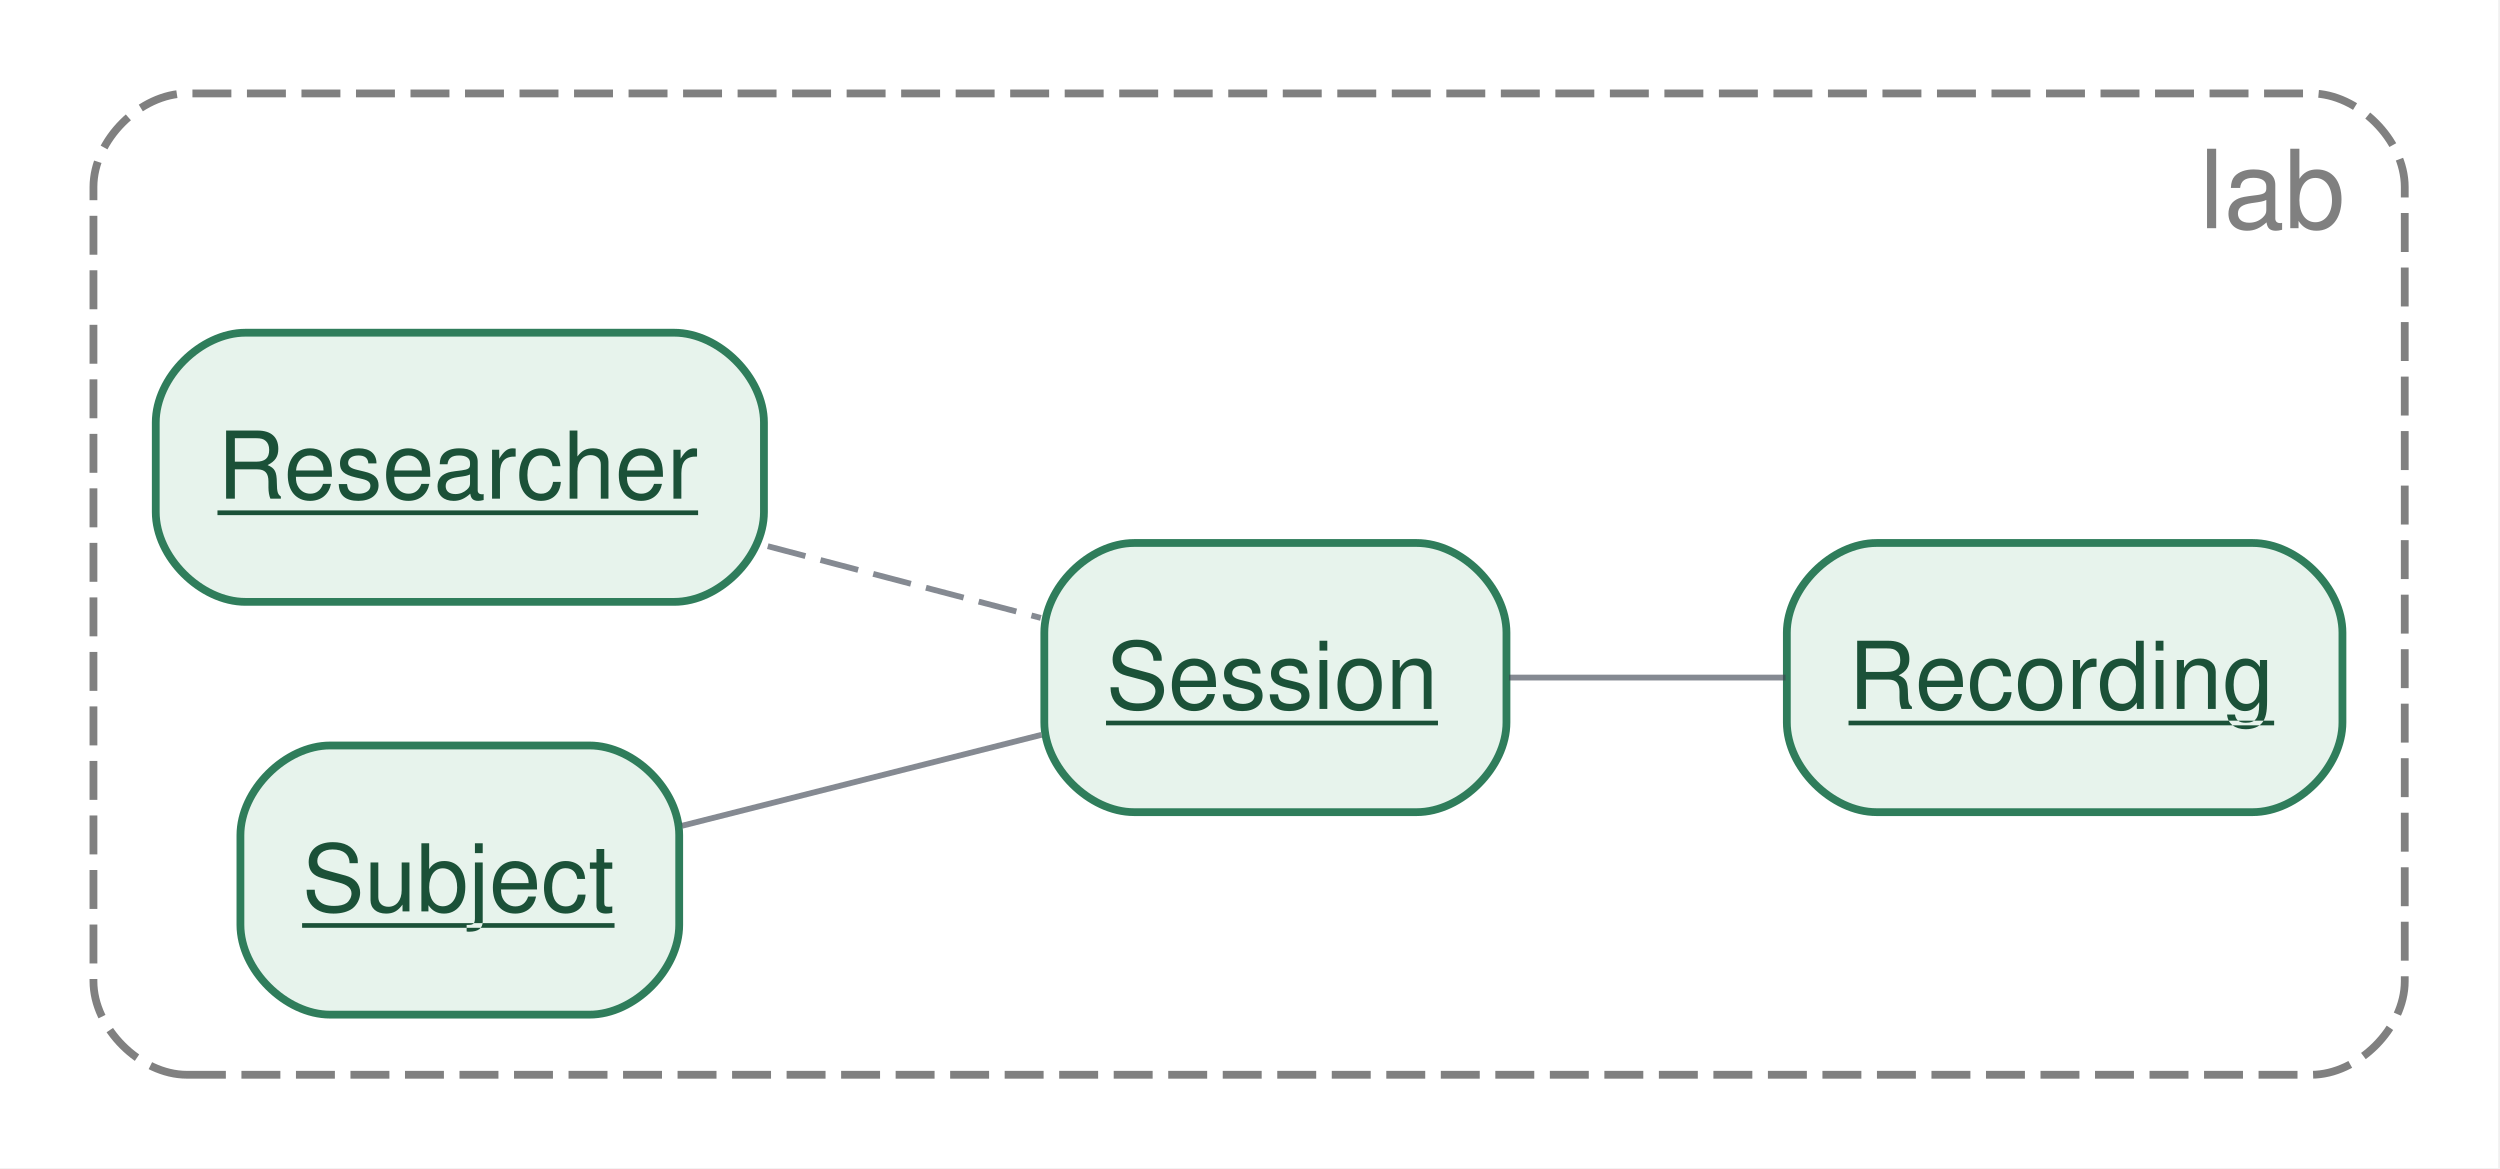
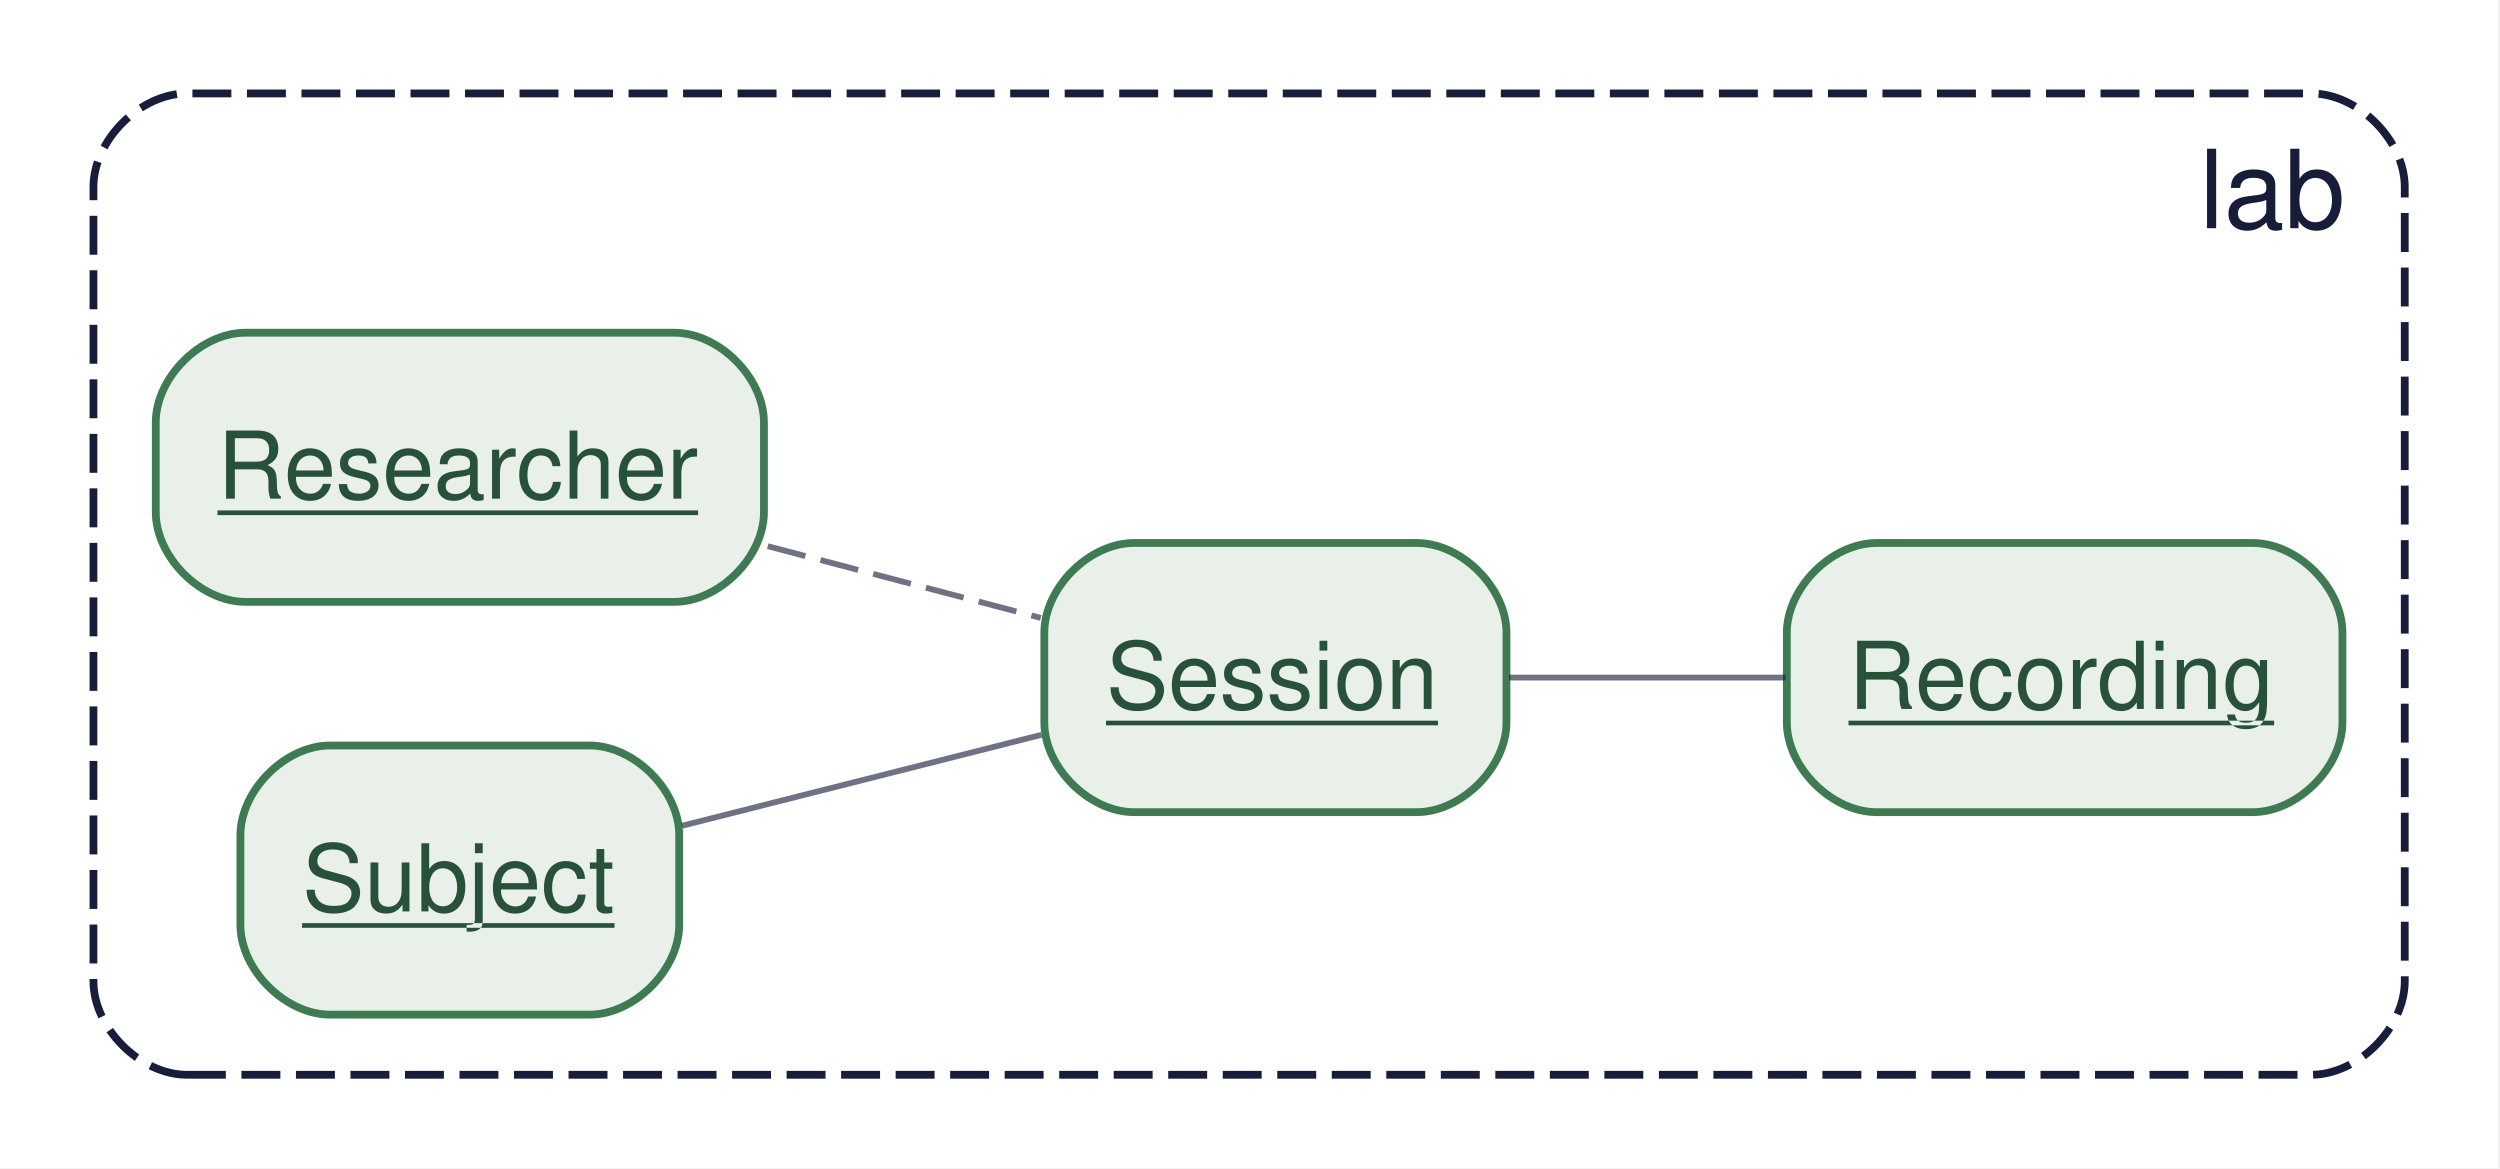
<svg xmlns="http://www.w3.org/2000/svg" xmlns:xlink="http://www.w3.org/1999/xlink" width="321pt" height="150pt" viewBox="0.00 0.00 321.00 150.00">
  <style>
@media (prefers-color-scheme: dark) {
  svg { background-color: #161A21; }
  polygon[fill="white"] { fill: #161A21; }
  [fill="#fffde7"] { fill: #3A3620; }
  [stroke="#c9bc5b"] { stroke: #C9BC5B; }
  [fill="#6b6420"] { fill: #EBE3A0; }
-   [fill="#e7f3ec"] { fill: #16281F; }
-   [stroke="#2f7d5b"] { stroke: #4FA97F; }
-   [fill="#1b5138"] { fill: #BCE6CF; }
-   [fill="#f2f4f7"] { fill: #242832; }
-   [stroke="#a9b1bd"] { stroke: #8A93A1; }
-   [fill="#495261"] { fill: #C9CFD9; }
-   [fill="#fbeaec"] { fill: #331A1F; }
-   [stroke="#b23a48"] { stroke: #D0687A; }
-   [fill="#7c2430"] { fill: #F3C2CB; }
-   [fill="#e2ecfa"] { fill: #152538; }
-   [stroke="#2a5fa5"] { stroke: #5E92D6; }
-   [fill="#123a6d"] { fill: #C3DAF6; }
+   [fill="#e8f0e9"] { fill: #16281F; }
+   [stroke="#3e7a52"] { stroke: #6BBF94; }
+   [fill="#28513a"] { fill: #BCE6CF; }
+   [fill="#f0f0f1"] { fill: #242832; }
+   [stroke="#808285"] { stroke: #9DA0A4; }
+   [fill="#5a5c5f"] { fill: #C9CFD9; }
+   [fill="#ffede5"] { fill: #331B12; }
+   [stroke="#ff5113"] { stroke: #FF7A47; }
+   [fill="#b23200"] { fill: #FFC7AE; }
+   [fill="#e0f4fc"] { fill: #0F2433; }
+   [stroke="#00a0df"] { stroke: #33B8E8; }
+   [fill="#00537a"] { fill: #BEE7F9; }
  [fill="#ffffff"] { fill: #1E232C; }
-   [stroke="#9aa6b8"] { stroke: #7B879B; }
-   [fill="#46536b"] { fill: #C4CCDB; }
+   [stroke="#b9bbbe"] { stroke: #8F959D; }
+   [fill="#55585c"] { fill: #C8CED8; }
  [fill="#edeef0"] { fill: #242730; }
  [stroke="#808890"] { stroke: #8890A0; }
  [fill="#404040"] { fill: #C7CDD6; }
-   [stroke="#3a424f"] { stroke: #AEB6C2; stroke-opacity: 0.753; }
+   [stroke="#171c39"] { stroke: #AEB6C2; stroke-opacity: 0.753; }
  [stroke="#c77d3a"] { stroke: #D68C4A; stroke-opacity: 0.753; }
  [fill="#f3f5f8"] { fill: #2A313D; }
  [stroke="#f3f5f8"] { stroke: #2A313D; }
-   [stroke="gray"] { stroke: #606875; }
-   [fill="gray"] { fill: #8A93A1; }
+   [stroke="#171d3a"] { stroke: #606875; }
+   [fill="#171c39"] { fill: #8A93A1; }
}
</style>
  <g id="graph0" class="graph" transform="scale(1 1) rotate(0) translate(4 146)">
    <polygon fill="white" stroke="none" points="-4,4 -4,-146 316.77,-146 316.77,4 -4,4" />
    <g id="clust1" class="cluster">
-       <path fill="none" stroke="gray" stroke-dasharray="5,2" d="M20,-8C20,-8 292.77,-8 292.77,-8 298.77,-8 304.77,-14 304.77,-20 304.77,-20 304.77,-122 304.77,-122 304.77,-128 298.77,-134 292.77,-134 292.77,-134 20,-134 20,-134 14,-134 8,-128 8,-122 8,-122 8,-20 8,-20 8,-14 14,-8 20,-8" />
-       <text xml:space="preserve" text-anchor="middle" x="287.77" y="-116.7" font-family="Helvetica,sans-Serif" font-size="14.00" fill="gray">lab</text>
+       <path fill="none" stroke="#171d3a" stroke-dasharray="5,2" d="M20,-8C20,-8 292.77,-8 292.77,-8 298.77,-8 304.77,-14 304.77,-20 304.77,-20 304.77,-122 304.77,-122 304.77,-128 298.77,-134 292.77,-134 292.77,-134 20,-134 20,-134 14,-134 8,-128 8,-122 8,-122 8,-20 8,-20 8,-14 14,-8 20,-8" />
+       <text xml:space="preserve" text-anchor="middle" x="287.77" y="-116.7" font-family="Helvetica,sans-Serif" font-size="14.00" fill="#171c39">lab</text>
    </g>
    <g id="node1" class="node">
      <g id="a_node1">
-         <a xlink:title="subject_id           &#13;">
-           <path fill="#e7f3ec" stroke="#2f7d5b" d="M71.69,-50.28C71.69,-50.28 38.39,-50.28 38.39,-50.28 32.63,-50.28 26.87,-44.52 26.87,-38.76 26.87,-38.76 26.87,-27.24 26.87,-27.24 26.87,-21.48 32.63,-15.72 38.39,-15.72 38.39,-15.72 71.69,-15.72 71.69,-15.72 77.45,-15.72 83.21,-21.48 83.21,-27.24 83.21,-27.24 83.21,-38.76 83.21,-38.76 83.21,-44.52 77.45,-50.28 71.69,-50.28" />
-           <text xml:space="preserve" text-anchor="start" x="34.79" y="-28.98" font-family="Helvetica,sans-Serif" text-decoration="underline" font-size="12.00" fill="#1b5138">Subject</text>
+         <a xlink:title="subject_id           &#13;------------------------------&#13;species              &#13;date_of_birth        &#13;sex                  &#13;">
+           <path fill="#e8f0e9" stroke="#3e7a52" d="M71.69,-50.28C71.69,-50.28 38.39,-50.28 38.39,-50.28 32.63,-50.28 26.87,-44.52 26.87,-38.76 26.87,-38.76 26.87,-27.24 26.87,-27.24 26.87,-21.48 32.63,-15.72 38.39,-15.72 38.39,-15.72 71.69,-15.72 71.69,-15.72 77.45,-15.72 83.21,-21.48 83.21,-27.24 83.21,-27.24 83.21,-38.76 83.21,-38.76 83.21,-44.52 77.45,-50.28 71.69,-50.28" />
+           <text xml:space="preserve" text-anchor="start" x="34.79" y="-28.98" font-family="Helvetica,sans-Serif" text-decoration="underline" font-size="12.00" fill="#28513a">Subject</text>
        </a>
      </g>
    </g>
-     <g id="node2" class="node">
-       <g id="a_node2">
-         <a xlink:title="→ lab.Subject&#13;session_date         &#13;------------------------------&#13;→ lab.Researcher&#13;">
-           <path fill="#e7f3ec" stroke="#2f7d5b" d="M177.91,-76.28C177.91,-76.28 141.61,-76.28 141.61,-76.28 135.85,-76.28 130.09,-70.52 130.09,-64.76 130.09,-64.76 130.09,-53.24 130.09,-53.24 130.09,-47.48 135.85,-41.72 141.61,-41.72 141.61,-41.72 177.91,-41.72 177.91,-41.72 183.67,-41.72 189.43,-47.48 189.43,-53.24 189.43,-53.24 189.43,-64.76 189.43,-64.76 189.43,-70.52 183.67,-76.28 177.91,-76.28" />
-           <text xml:space="preserve" text-anchor="start" x="138.01" y="-54.98" font-family="Helvetica,sans-Serif" text-decoration="underline" font-size="12.00" fill="#1b5138">Session</text>
+     <g id="node4" class="node">
+       <g id="a_node4">
+         <a xlink:title="→ lab.Subject&#13;session_date         &#13;------------------------------&#13;→ lab.Researcher&#13;session_notes        &#13;">
+           <path fill="#e8f0e9" stroke="#3e7a52" d="M177.91,-76.28C177.91,-76.28 141.61,-76.28 141.61,-76.28 135.85,-76.28 130.09,-70.52 130.09,-64.76 130.09,-64.76 130.09,-53.24 130.09,-53.24 130.09,-47.48 135.85,-41.72 141.61,-41.72 141.61,-41.72 177.91,-41.72 177.91,-41.72 183.67,-41.72 189.43,-47.48 189.43,-53.24 189.43,-53.24 189.43,-64.76 189.43,-64.76 189.43,-70.52 183.67,-76.28 177.91,-76.28" />
+           <text xml:space="preserve" text-anchor="start" x="138.01" y="-54.98" font-family="Helvetica,sans-Serif" text-decoration="underline" font-size="12.00" fill="#28513a">Session</text>
        </a>
      </g>
    </g>
    <g id="edge1" class="edge">
-       <path fill="none" stroke="#3a424f" stroke-width="0.75" stroke-opacity="0.62" d="M83.57,-39.97C97.83,-43.58 115.25,-47.99 129.72,-51.65" />
+       <path fill="none" stroke="#171c39" stroke-width="0.75" stroke-opacity="0.62" d="M83.57,-39.97C97.83,-43.58 115.25,-47.99 129.72,-51.65" />
    </g>
-     <g id="node4" class="node">
-       <g id="a_node4">
-         <a xlink:title="→ lab.Session&#13;recording_id         &#13;">
-           <path fill="#e7f3ec" stroke="#2f7d5b" d="M285.25,-76.28C285.25,-76.28 236.95,-76.28 236.95,-76.28 231.19,-76.28 225.43,-70.52 225.43,-64.76 225.43,-64.76 225.43,-53.24 225.43,-53.24 225.43,-47.48 231.19,-41.72 236.95,-41.72 236.95,-41.72 285.25,-41.72 285.25,-41.72 291.01,-41.72 296.77,-47.48 296.77,-53.24 296.77,-53.24 296.77,-64.76 296.77,-64.76 296.77,-70.52 291.01,-76.28 285.25,-76.28" />
-           <text xml:space="preserve" text-anchor="start" x="233.35" y="-54.98" font-family="Helvetica,sans-Serif" text-decoration="underline" font-size="12.00" fill="#1b5138">Recording</text>
+     <g id="node2" class="node">
+       <g id="a_node2">
+         <a xlink:title="→ lab.Session&#13;recording_id         &#13;------------------------------&#13;duration             &#13;quality              &#13;">
+           <path fill="#e8f0e9" stroke="#3e7a52" d="M285.25,-76.28C285.25,-76.28 236.95,-76.28 236.95,-76.28 231.19,-76.28 225.43,-70.52 225.43,-64.76 225.43,-64.76 225.43,-53.24 225.43,-53.24 225.43,-47.48 231.19,-41.72 236.95,-41.72 236.95,-41.72 285.25,-41.72 285.25,-41.72 291.01,-41.72 296.77,-47.48 296.77,-53.24 296.77,-53.24 296.77,-64.76 296.77,-64.76 296.77,-70.52 291.01,-76.28 285.25,-76.28" />
+           <text xml:space="preserve" text-anchor="start" x="233.35" y="-54.98" font-family="Helvetica,sans-Serif" text-decoration="underline" font-size="12.00" fill="#28513a">Recording</text>
+         </a>
+       </g>
+     </g>
+     <g id="node3" class="node">
+       <g id="a_node3">
+         <a xlink:title="researcher_id        &#13;------------------------------&#13;researcher_name      &#13;email                &#13;">
+           <path fill="#e8f0e9" stroke="#3e7a52" d="M82.57,-103.28C82.57,-103.28 27.52,-103.28 27.52,-103.28 21.76,-103.28 16,-97.52 16,-91.76 16,-91.76 16,-80.24 16,-80.24 16,-74.48 21.76,-68.72 27.52,-68.72 27.52,-68.72 82.57,-68.72 82.57,-68.72 88.33,-68.72 94.09,-74.48 94.09,-80.24 94.09,-80.24 94.09,-91.76 94.09,-91.76 94.09,-97.52 88.33,-103.28 82.57,-103.28" />
+           <text xml:space="preserve" text-anchor="start" x="23.92" y="-81.97" font-family="Helvetica,sans-Serif" text-decoration="underline" font-size="12.00" fill="#28513a">Researcher</text>
        </a>
      </g>
    </g>
    <g id="edge2" class="edge">
-       <path fill="none" stroke="#3a424f" stroke-width="0.75" stroke-opacity="0.62" d="M189.76,-59C200.87,-59 213.66,-59 225.26,-59" />
-     </g>
-     <g id="node3" class="node">
-       <g id="a_node3">
-         <a xlink:title="researcher_id        &#13;">
-           <path fill="#e7f3ec" stroke="#2f7d5b" d="M82.57,-103.28C82.57,-103.28 27.52,-103.28 27.52,-103.28 21.76,-103.28 16,-97.52 16,-91.76 16,-91.76 16,-80.24 16,-80.24 16,-74.48 21.76,-68.72 27.52,-68.72 27.52,-68.72 82.57,-68.72 82.57,-68.72 88.33,-68.72 94.09,-74.48 94.09,-80.24 94.09,-80.24 94.09,-91.76 94.09,-91.76 94.09,-97.52 88.33,-103.28 82.57,-103.28" />
-           <text xml:space="preserve" text-anchor="start" x="23.92" y="-81.97" font-family="Helvetica,sans-Serif" text-decoration="underline" font-size="12.00" fill="#1b5138">Researcher</text>
-         </a>
-       </g>
+       <path fill="none" stroke="#171c39" stroke-width="0.75" stroke-dasharray="5,2" stroke-opacity="0.62" d="M94.58,-75.87C106.2,-72.82 118.74,-69.52 129.64,-66.66" />
    </g>
    <g id="edge3" class="edge">
-       <path fill="none" stroke="#3a424f" stroke-width="0.75" stroke-dasharray="5,2" stroke-opacity="0.62" d="M94.58,-75.87C106.2,-72.82 118.74,-69.52 129.64,-66.66" />
+       <path fill="none" stroke="#171c39" stroke-width="0.75" stroke-opacity="0.62" d="M189.76,-59C200.87,-59 213.66,-59 225.26,-59" />
    </g>
  </g>
</svg>
